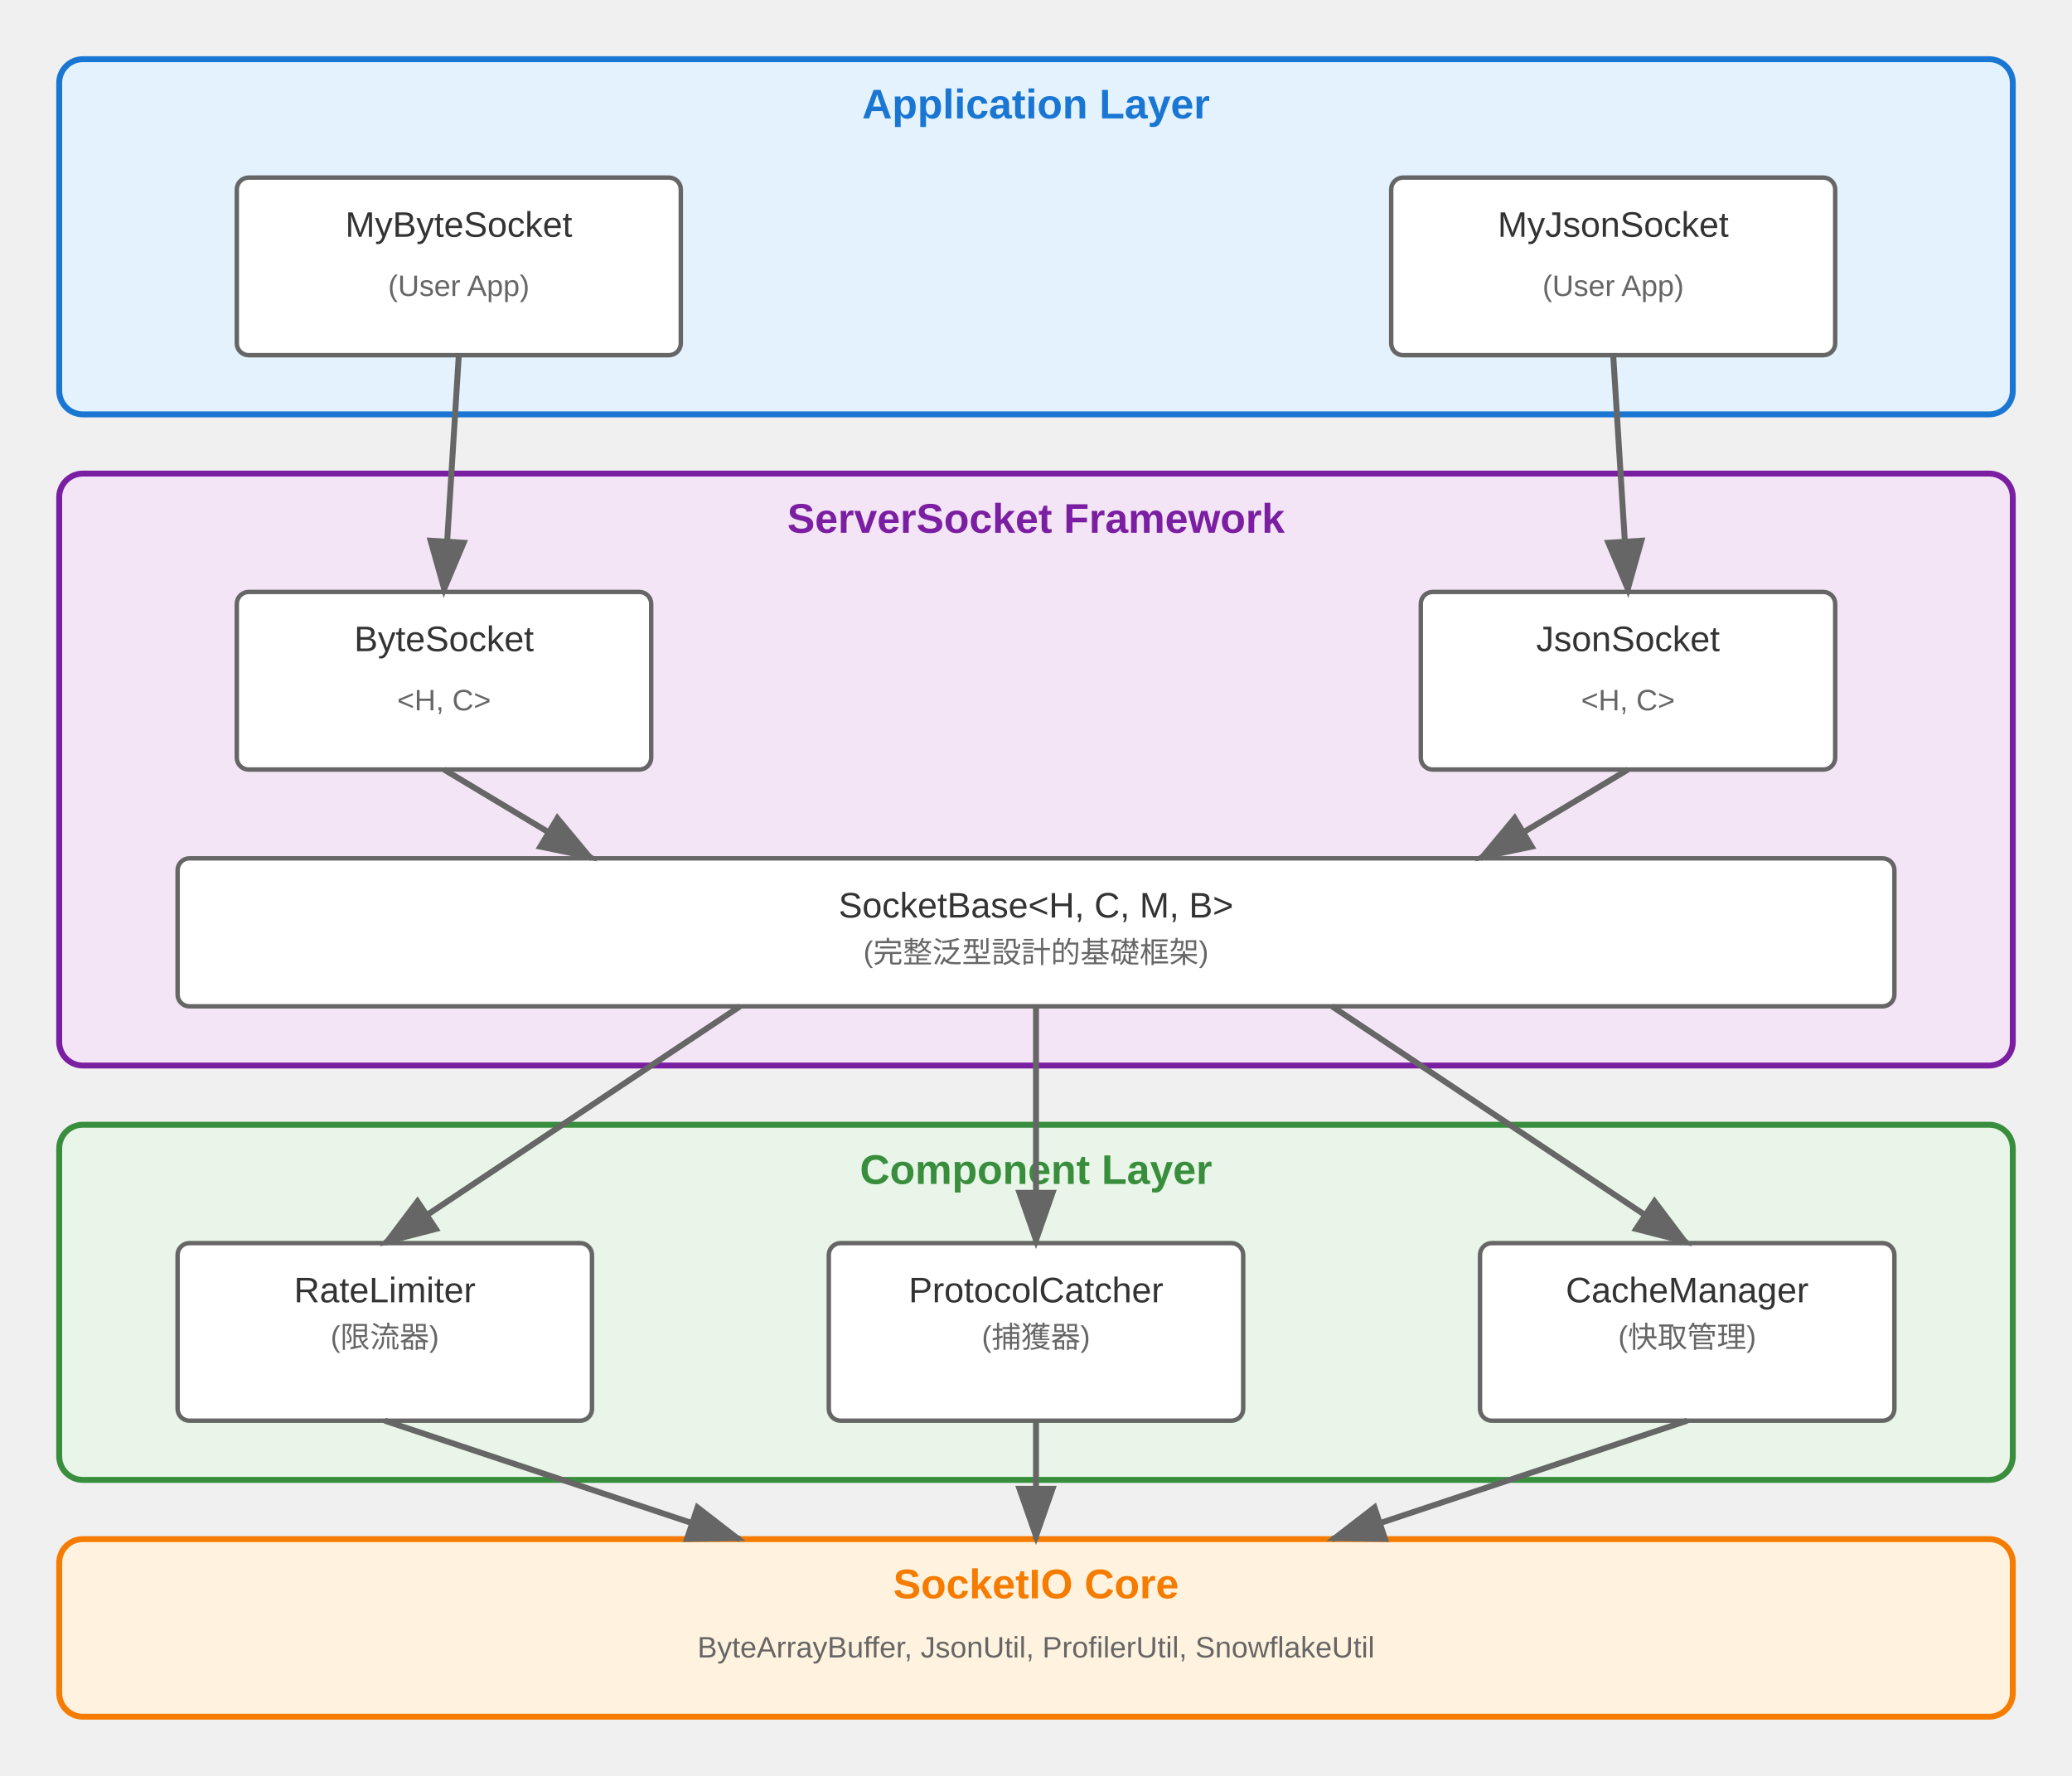
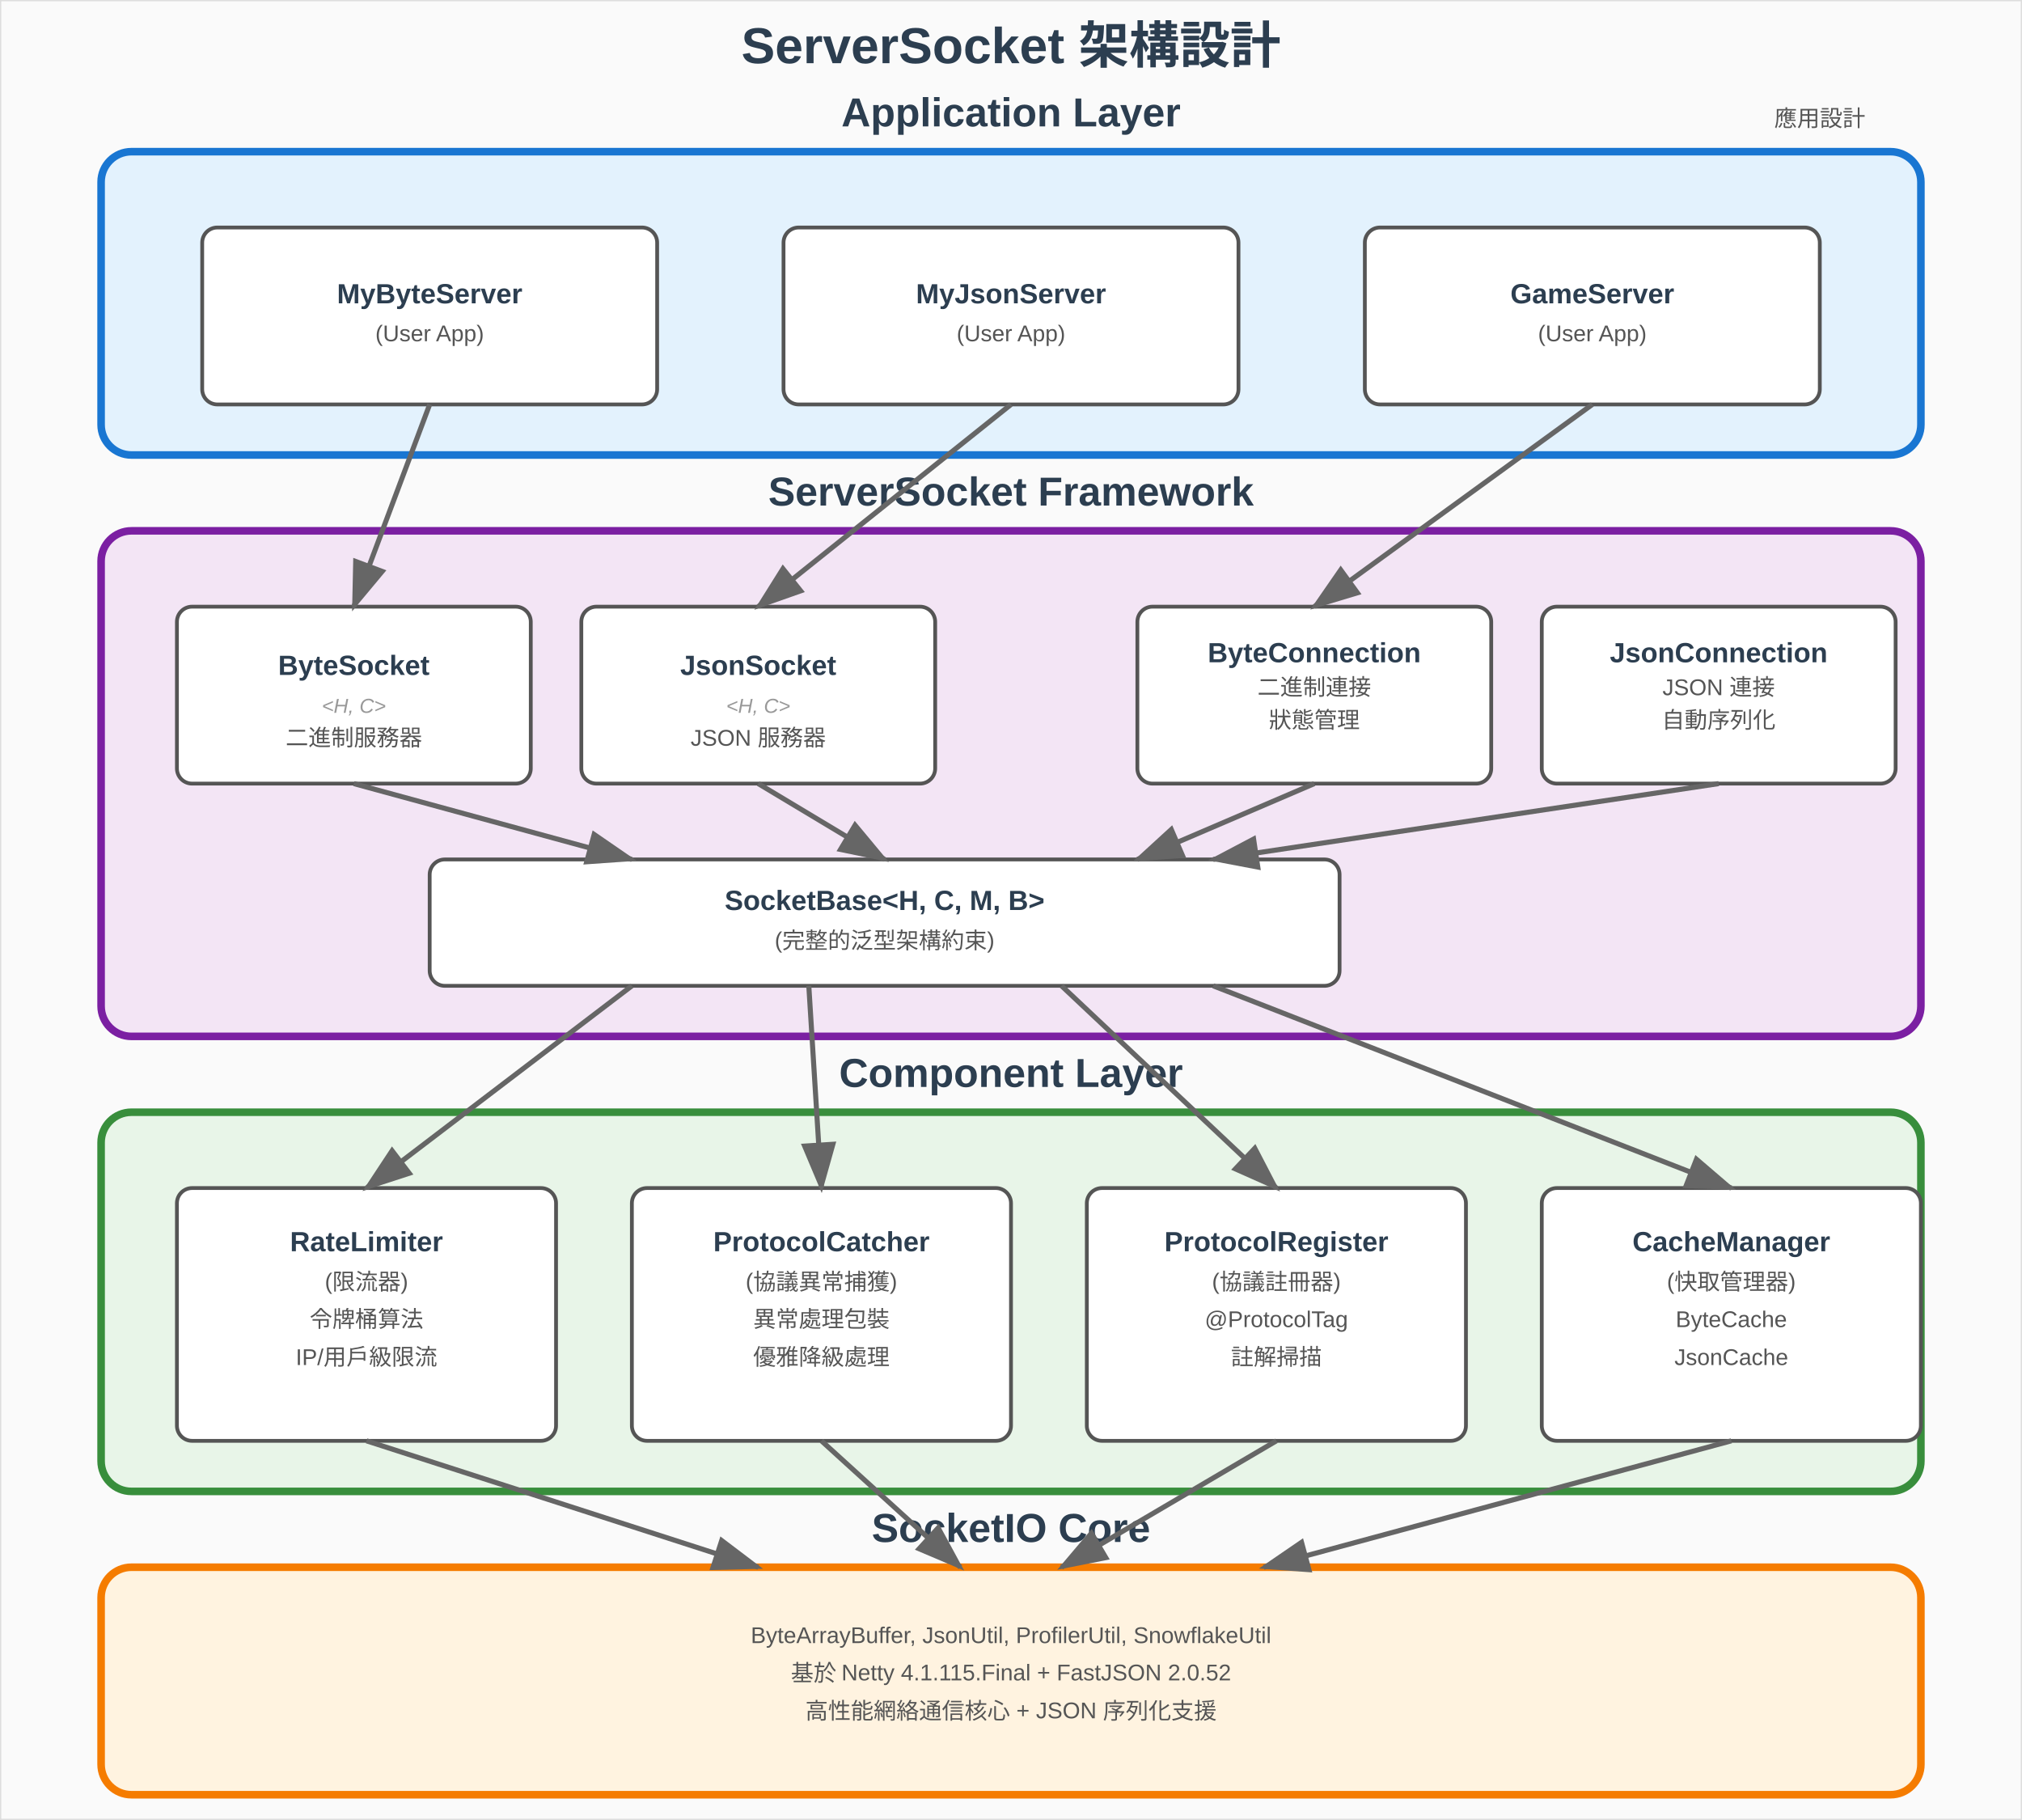
- <svg xmlns="http://www.w3.org/2000/svg" width="700" height="600" viewBox="0 0 700 600">
+ <svg xmlns="http://www.w3.org/2000/svg" width="800" height="720">
  <defs>
+     <style>
+       .layer-box { stroke-width: 3; rx: 12; ry: 12; }
+       .app-layer { fill: #e3f2fd; stroke: #1976d2; }
+       .server-layer { fill: #f3e5f5; stroke: #7b1fa2; }
+       .component-layer { fill: #e8f5e8; stroke: #388e3c; }
+       .core-layer { fill: #fff3e0; stroke: #f57c00; }
+       .box { fill: #ffffff; stroke: #555; stroke-width: 1.5; rx: 6; ry: 6; }
+       .text { font-family: 'Microsoft YaHei', 'PingFang SC', Arial, sans-serif; text-anchor: middle; }
+       .layer-title { font-size: 16px; font-weight: bold; fill: #2c3e50; }
+       .component-title { font-size: 11px; font-weight: bold; fill: #2c3e50; }
+       .component-desc { font-size: 9px; fill: #555; }
+       .arrow { stroke: #666; stroke-width: 2; fill: none; marker-end: url(#arrowhead); }
+       .generic-text { font-size: 8px; fill: #999; font-style: italic; }
+     </style>
    <marker id="arrowhead" markerWidth="10" markerHeight="7" refX="9" refY="3.5" orient="auto">
-       <path fill="#666" d="m0 0 10 3.5L0 7z" />
+       <polygon points="0 0, 10 3.5, 0 7" fill="#666" />
    </marker>
-     <style>
-       .component-box{fill:#fff;stroke:#666;stroke-width:1.5}.text-small,.text-subtitle,.text-title{font-family:Arial,sans-serif;text-anchor:middle}.text-title{font-size:14px;font-weight:700}.text-subtitle{font-size:12px}.text-small{font-size:10px}.arrow{stroke:#666;stroke-width:2;fill:none;marker-end:url(#arrowhead)}
-     </style>
  </defs>
-   <rect x="20" y="20" width="660" height="120" rx="8" style="fill:#e3f2fd;stroke:#1976d2;stroke-width:2" />
-   <text x="350" y="40" class="text-title" fill="#1976d2">Application Layer</text>
-   <rect x="80" y="60" width="150" height="60" class="component-box" rx="4" />
-   <text x="155" y="80" class="text-subtitle" fill="#333">MyByteSocket</text>
-   <text x="155" y="100" class="text-small" fill="#666">(User App)</text>
-   <rect x="470" y="60" width="150" height="60" class="component-box" rx="4" />
-   <text x="545" y="80" class="text-subtitle" fill="#333">MyJsonSocket</text>
-   <text x="545" y="100" class="text-small" fill="#666">(User App)</text>
-   <rect x="20" y="160" width="660" height="200" rx="8" style="fill:#f3e5f5;stroke:#7b1fa2;stroke-width:2" />
-   <text x="350" y="180" class="text-title" fill="#7b1fa2">ServerSocket Framework</text>
-   <rect x="80" y="200" width="140" height="60" class="component-box" rx="4" />
-   <text x="150" y="220" class="text-subtitle" fill="#333">ByteSocket</text>
-   <text x="150" y="240" class="text-small" fill="#666">&lt;H, C&gt;</text>
-   <rect x="480" y="200" width="140" height="60" class="component-box" rx="4" />
-   <text x="550" y="220" class="text-subtitle" fill="#333">JsonSocket</text>
-   <text x="550" y="240" class="text-small" fill="#666">&lt;H, C&gt;</text>
-   <rect x="60" y="290" width="580" height="50" class="component-box" rx="4" />
-   <text x="350" y="310" class="text-subtitle" fill="#333">SocketBase&lt;H, C, M, B&gt;</text>
-   <text x="350" y="325" class="text-small" fill="#666">(完整泛型設計的基礎框架)</text>
-   <rect x="20" y="380" width="660" height="120" rx="8" style="fill:#e8f5e8;stroke:#388e3c;stroke-width:2" />
-   <text x="350" y="400" class="text-title" fill="#388e3c">Component Layer</text>
-   <rect x="60" y="420" width="140" height="60" class="component-box" rx="4" />
-   <text x="130" y="440" class="text-subtitle" fill="#333">RateLimiter</text>
-   <text x="130" y="455" class="text-small" fill="#666">(限流器)</text>
-   <rect x="280" y="420" width="140" height="60" class="component-box" rx="4" />
-   <text x="350" y="440" class="text-subtitle" fill="#333">ProtocolCatcher</text>
-   <text x="350" y="455" class="text-small" fill="#666">(捕獲器)</text>
-   <rect x="500" y="420" width="140" height="60" class="component-box" rx="4" />
-   <text x="570" y="440" class="text-subtitle" fill="#333">CacheManager</text>
-   <text x="570" y="455" class="text-small" fill="#666">(快取管理)</text>
-   <rect x="20" y="520" width="660" height="60" rx="8" style="fill:#fff3e0;stroke:#f57c00;stroke-width:2" />
-   <text x="350" y="540" class="text-title" fill="#f57c00">SocketIO Core</text>
-   <text x="350" y="560" class="text-small" fill="#666">ByteArrayBuffer, JsonUtil, ProfilerUtil, SnowflakeUtil</text>
-   <path class="arrow" d="m155 120-5 80" />
-   <path class="arrow" d="m545 120 5 80" />
-   <path class="arrow" d="m150 260 50 30" />
-   <path class="arrow" d="m550 260-50 30" />
-   <path class="arrow" d="m250 340-120 80" />
-   <path class="arrow" d="M350 340v80" />
-   <path class="arrow" d="m450 340 120 80" />
-   <path class="arrow" d="m130 480 120 40" />
-   <path class="arrow" d="M350 480v40" />
-   <path class="arrow" d="m570 480-120 40" />
+   <rect width="800" height="720" fill="#fafafa" stroke="#ddd" stroke-width="1" />
+   <text x="400" y="25" class="layer-title text" style="font-size: 20px; font-weight: bold;">ServerSocket 架構設計</text>
+   <g id="app-layer">
+     <rect x="40" y="60" width="720" height="120" class="layer-box app-layer" />
+     <text x="400" y="50" class="layer-title text">Application Layer</text>
+     <text x="720" y="50" class="component-desc text">應用設計</text>
+     <rect x="80" y="90" width="180" height="70" class="box" />
+     <text x="170" y="120" class="component-title text">MyByteServer</text>
+     <text x="170" y="135" class="component-desc text">(User App)</text>
+     <rect x="310" y="90" width="180" height="70" class="box" />
+     <text x="400" y="120" class="component-title text">MyJsonServer</text>
+     <text x="400" y="135" class="component-desc text">(User App)</text>
+     <rect x="540" y="90" width="180" height="70" class="box" />
+     <text x="630" y="120" class="component-title text">GameServer</text>
+     <text x="630" y="135" class="component-desc text">(User App)</text>
+   </g>
+   <g id="server-layer">
+     <rect x="40" y="210" width="720" height="200" class="layer-box server-layer" />
+     <text x="400" y="200" class="layer-title text">ServerSocket Framework</text>
+     <rect x="70" y="240" width="140" height="70" class="box" />
+     <text x="140" y="267" class="component-title text">ByteSocket</text>
+     <text x="140" y="282" class="generic-text text">&lt;H, C&gt;</text>
+     <text x="140" y="295" class="component-desc text">二進制服務器</text>
+     <rect x="230" y="240" width="140" height="70" class="box" />
+     <text x="300" y="267" class="component-title text">JsonSocket</text>
+     <text x="300" y="282" class="generic-text text">&lt;H, C&gt;</text>
+     <text x="300" y="295" class="component-desc text">JSON 服務器</text>
+     <rect x="450" y="240" width="140" height="70" class="box" />
+     <text x="520" y="262" class="component-title text">ByteConnection</text>
+     <text x="520" y="275" class="component-desc text">二進制連接</text>
+     <text x="520" y="288" class="component-desc text">狀態管理</text>
+     <rect x="610" y="240" width="140" height="70" class="box" />
+     <text x="680" y="262" class="component-title text">JsonConnection</text>
+     <text x="680" y="275" class="component-desc text">JSON 連接</text>
+     <text x="680" y="288" class="component-desc text">自動序列化</text>
+     <rect x="170" y="340" width="360" height="50" class="box" />
+     <text x="350" y="360" class="component-title text">SocketBase&lt;H, C, M, B&gt;</text>
+     <text x="350" y="375" class="component-desc text">(完整的泛型架構約束)</text>
+   </g>
+   <g id="component-layer">
+     <rect x="40" y="440" width="720" height="150" class="layer-box component-layer" />
+     <text x="400" y="430" class="layer-title text">Component Layer</text>
+     <rect x="70" y="470" width="150" height="100" class="box" />
+     <text x="145" y="495" class="component-title text">RateLimiter</text>
+     <text x="145" y="510" class="component-desc text">(限流器)</text>
+     <text x="145" y="525" class="component-desc text">令牌桶算法</text>
+     <text x="145" y="540" class="component-desc text">IP/用戶級限流</text>
+     <rect x="250" y="470" width="150" height="100" class="box" />
+     <text x="325" y="495" class="component-title text">ProtocolCatcher</text>
+     <text x="325" y="510" class="component-desc text">(協議異常捕獲)</text>
+     <text x="325" y="525" class="component-desc text">異常處理包裝</text>
+     <text x="325" y="540" class="component-desc text">優雅降級處理</text>
+     <rect x="430" y="470" width="150" height="100" class="box" />
+     <text x="505" y="495" class="component-title text">ProtocolRegister</text>
+     <text x="505" y="510" class="component-desc text">(協議註冊器)</text>
+     <text x="505" y="525" class="component-desc text">@ProtocolTag</text>
+     <text x="505" y="540" class="component-desc text">註解掃描</text>
+     <rect x="610" y="470" width="150" height="100" class="box" />
+     <text x="685" y="495" class="component-title text">CacheManager</text>
+     <text x="685" y="510" class="component-desc text">(快取管理器)</text>
+     <text x="685" y="525" class="component-desc text">ByteCache</text>
+     <text x="685" y="540" class="component-desc text">JsonCache</text>
+   </g>
+   <g id="core-layer">
+     <rect x="40" y="620" width="720" height="90" class="layer-box core-layer" />
+     <text x="400" y="610" class="layer-title text">SocketIO Core</text>
+     <text x="400" y="650" class="component-desc text">ByteArrayBuffer, JsonUtil, ProfilerUtil, SnowflakeUtil</text>
+     <text x="400" y="665" class="component-desc text">基於 Netty 4.1.115.Final + FastJSON 2.0.52</text>
+     <text x="400" y="680" class="component-desc text">高性能網絡通信核心 + JSON 序列化支援</text>
+   </g>
+   <g id="arrows">
+     <line x1="170" y1="160" x2="140" y2="240" class="arrow" />
+     <line x1="400" y1="160" x2="300" y2="240" class="arrow" />
+     <line x1="630" y1="160" x2="520" y2="240" class="arrow" />
+     <line x1="140" y1="310" x2="250" y2="340" class="arrow" />
+     <line x1="300" y1="310" x2="350" y2="340" class="arrow" />
+     <line x1="520" y1="310" x2="450" y2="340" class="arrow" />
+     <line x1="680" y1="310" x2="480" y2="340" class="arrow" />
+     <line x1="250" y1="390" x2="145" y2="470" class="arrow" />
+     <line x1="320" y1="390" x2="325" y2="470" class="arrow" />
+     <line x1="420" y1="390" x2="505" y2="470" class="arrow" />
+     <line x1="480" y1="390" x2="685" y2="470" class="arrow" />
+     <line x1="145" y1="570" x2="300" y2="620" class="arrow" />
+     <line x1="325" y1="570" x2="380" y2="620" class="arrow" />
+     <line x1="505" y1="570" x2="420" y2="620" class="arrow" />
+     <line x1="685" y1="570" x2="500" y2="620" class="arrow" />
+   </g>
</svg>
